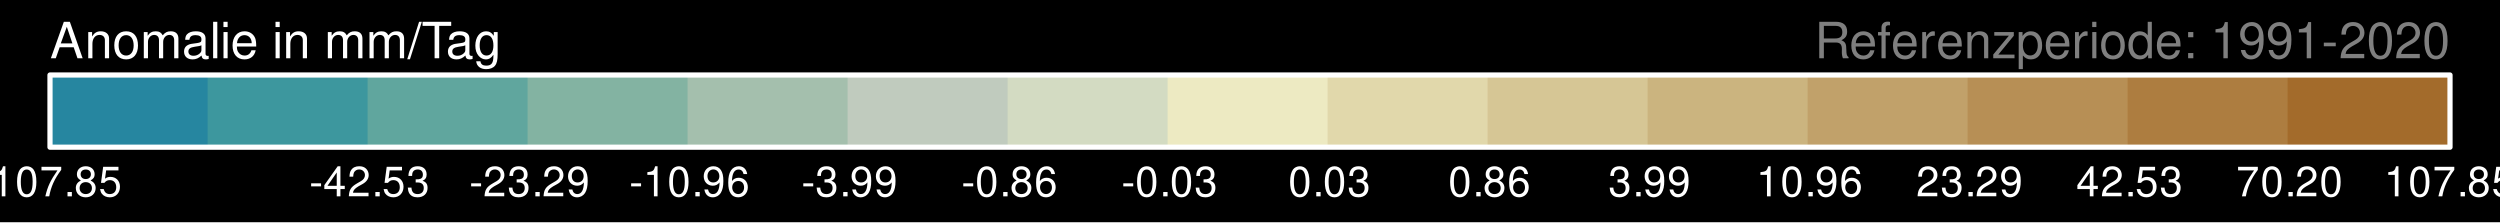
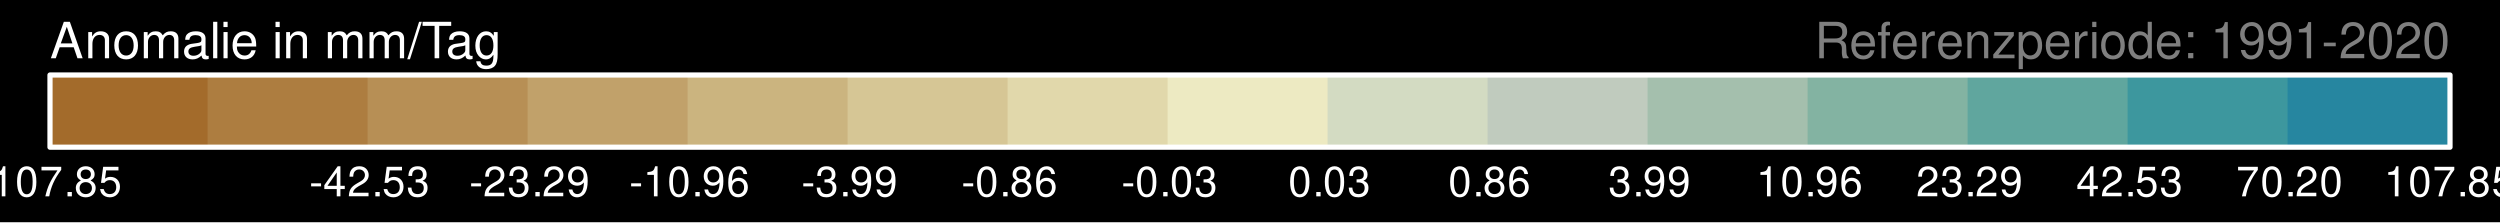
<svg xmlns="http://www.w3.org/2000/svg" xmlns:xlink="http://www.w3.org/1999/xlink" width="720pt" height="64pt" viewBox="0 0 720 64" version="1.1">
  <defs>
    <g>
      <symbol overflow="visible" id="glyph0-0">
        <path style="stroke:none;" d="" />
      </symbol>
      <symbol overflow="visible" id="glyph0-1">
        <path style="stroke:none;" d="M 3.406 -3.75 L 0.547 -3.75 L 0.547 -2.875 L 3.406 -2.875 Z M 3.406 -3.75 " />
      </symbol>
      <symbol overflow="visible" id="glyph0-2">
        <path style="stroke:none;" d="M 3.109 -6.188 L 3.109 0 L 4.156 0 L 4.156 -8.672 L 3.469 -8.672 C 3.094 -7.344 2.859 -7.156 1.219 -6.953 L 1.219 -6.188 Z M 3.109 -6.188 " />
      </symbol>
      <symbol overflow="visible" id="glyph0-3">
        <path style="stroke:none;" d="M 3.297 -8.672 C 2.516 -8.672 1.781 -8.312 1.344 -7.734 C 0.797 -6.953 0.516 -5.812 0.516 -4.203 C 0.516 -1.266 1.469 0.281 3.297 0.281 C 5.094 0.281 6.078 -1.266 6.078 -4.125 C 6.078 -5.812 5.812 -6.938 5.25 -7.734 C 4.812 -8.328 4.109 -8.672 3.297 -8.672 Z M 3.297 -7.734 C 4.438 -7.734 5 -6.578 5 -4.219 C 5 -1.75 4.453 -0.594 3.281 -0.594 C 2.156 -0.594 1.594 -1.797 1.594 -4.188 C 1.594 -6.578 2.156 -7.734 3.297 -7.734 Z M 3.297 -7.734 " />
      </symbol>
      <symbol overflow="visible" id="glyph0-4">
        <path style="stroke:none;" d="M 6.234 -8.516 L 0.547 -8.516 L 0.547 -7.469 L 5.141 -7.469 C 3.125 -4.578 2.297 -2.797 1.656 0 L 2.781 0 C 3.25 -2.719 4.312 -5.062 6.234 -7.625 Z M 6.234 -8.516 " />
      </symbol>
      <symbol overflow="visible" id="glyph0-5">
        <path style="stroke:none;" d="M 2.297 -1.25 L 1.047 -1.25 L 1.047 0 L 2.297 0 Z M 2.297 -1.25 " />
      </symbol>
      <symbol overflow="visible" id="glyph0-6">
        <path style="stroke:none;" d="M 4.688 -4.578 C 5.578 -5.109 5.859 -5.547 5.859 -6.359 C 5.859 -7.734 4.812 -8.672 3.297 -8.672 C 1.797 -8.672 0.75 -7.734 0.75 -6.375 C 0.75 -5.547 1.016 -5.125 1.891 -4.578 C 0.922 -4.078 0.438 -3.375 0.438 -2.406 C 0.438 -0.828 1.609 0.281 3.297 0.281 C 4.984 0.281 6.156 -0.828 6.156 -2.406 C 6.156 -3.375 5.672 -4.078 4.688 -4.578 Z M 3.297 -7.734 C 4.203 -7.734 4.781 -7.203 4.781 -6.344 C 4.781 -5.516 4.188 -4.984 3.297 -4.984 C 2.406 -4.984 1.828 -5.516 1.828 -6.359 C 1.828 -7.203 2.406 -7.734 3.297 -7.734 Z M 3.297 -4.094 C 4.359 -4.094 5.078 -3.391 5.078 -2.391 C 5.078 -1.344 4.375 -0.656 3.281 -0.656 C 2.25 -0.656 1.531 -1.375 1.531 -2.375 C 1.531 -3.406 2.234 -4.094 3.297 -4.094 Z M 3.297 -4.094 " />
      </symbol>
      <symbol overflow="visible" id="glyph0-7">
        <path style="stroke:none;" d="M 5.719 -8.516 L 1.312 -8.516 L 0.688 -3.875 L 1.656 -3.875 C 2.141 -4.469 2.562 -4.672 3.234 -4.672 C 4.375 -4.672 5.078 -3.891 5.078 -2.625 C 5.078 -1.406 4.375 -0.656 3.219 -0.656 C 2.297 -0.656 1.734 -1.125 1.469 -2.094 L 0.422 -2.094 C 0.562 -1.391 0.688 -1.062 0.938 -0.75 C 1.422 -0.094 2.281 0.281 3.234 0.281 C 4.953 0.281 6.156 -0.969 6.156 -2.766 C 6.156 -4.453 5.047 -5.609 3.406 -5.609 C 2.812 -5.609 2.328 -5.453 1.844 -5.094 L 2.172 -7.469 L 5.719 -7.469 Z M 5.719 -8.516 " />
      </symbol>
      <symbol overflow="visible" id="glyph0-8">
        <path style="stroke:none;" d="M 3.922 -2.094 L 3.922 0 L 4.984 0 L 4.984 -2.094 L 6.234 -2.094 L 6.234 -3.047 L 4.984 -3.047 L 4.984 -8.672 L 4.203 -8.672 L 0.344 -3.219 L 0.344 -2.094 Z M 3.922 -3.047 L 1.266 -3.047 L 3.922 -6.875 Z M 3.922 -3.047 " />
      </symbol>
      <symbol overflow="visible" id="glyph0-9">
        <path style="stroke:none;" d="M 6.078 -1.047 L 1.594 -1.047 C 1.703 -1.766 2.094 -2.219 3.125 -2.859 L 4.328 -3.531 C 5.516 -4.188 6.125 -5.078 6.125 -6.141 C 6.125 -6.859 5.844 -7.531 5.344 -8 C 4.844 -8.453 4.219 -8.672 3.406 -8.672 C 2.328 -8.672 1.531 -8.297 1.062 -7.547 C 0.75 -7.094 0.625 -6.547 0.594 -5.672 L 1.656 -5.672 C 1.688 -6.266 1.766 -6.609 1.906 -6.906 C 2.188 -7.422 2.734 -7.75 3.375 -7.75 C 4.328 -7.75 5.047 -7.062 5.047 -6.125 C 5.047 -5.422 4.656 -4.828 3.906 -4.391 L 2.797 -3.75 C 1.016 -2.719 0.5 -1.906 0.406 -0.016 L 6.078 -0.016 Z M 6.078 -1.047 " />
      </symbol>
      <symbol overflow="visible" id="glyph0-10">
        <path style="stroke:none;" d="M 2.656 -4 L 3.234 -4 C 4.375 -4 4.984 -3.453 4.984 -2.406 C 4.984 -1.312 4.328 -0.656 3.234 -0.656 C 2.078 -0.656 1.516 -1.25 1.438 -2.516 L 0.391 -2.516 C 0.438 -1.828 0.547 -1.375 0.75 -0.984 C 1.203 -0.141 2.031 0.281 3.188 0.281 C 4.938 0.281 6.078 -0.781 6.078 -2.422 C 6.078 -3.531 5.656 -4.125 4.625 -4.484 C 5.422 -4.812 5.812 -5.406 5.812 -6.281 C 5.812 -7.781 4.844 -8.672 3.234 -8.672 C 1.516 -8.672 0.594 -7.719 0.562 -5.875 L 1.625 -5.875 C 1.625 -6.406 1.688 -6.703 1.812 -6.969 C 2.047 -7.469 2.578 -7.75 3.234 -7.75 C 4.172 -7.75 4.734 -7.188 4.734 -6.25 C 4.734 -5.641 4.531 -5.266 4.062 -5.062 C 3.766 -4.938 3.391 -4.891 2.656 -4.891 Z M 2.656 -4 " />
      </symbol>
      <symbol overflow="visible" id="glyph0-11">
        <path style="stroke:none;" d="M 0.641 -1.984 C 0.844 -0.562 1.75 0.281 3.047 0.281 C 4 0.281 4.844 -0.188 5.344 -0.953 C 5.875 -1.812 6.109 -2.875 6.109 -4.438 C 6.109 -5.906 5.891 -6.828 5.391 -7.594 C 4.922 -8.297 4.172 -8.672 3.234 -8.672 C 1.625 -8.672 0.453 -7.469 0.453 -5.781 C 0.453 -4.188 1.531 -3.062 3.078 -3.062 C 3.875 -3.062 4.469 -3.344 5.016 -4.016 C 5 -1.844 4.328 -0.656 3.125 -0.656 C 2.375 -0.656 1.859 -1.141 1.688 -1.984 Z M 3.234 -7.75 C 4.219 -7.75 4.953 -6.922 4.953 -5.812 C 4.953 -4.734 4.234 -4 3.188 -4 C 2.172 -4 1.531 -4.719 1.531 -5.875 C 1.531 -6.953 2.25 -7.75 3.234 -7.75 Z M 3.234 -7.75 " />
      </symbol>
      <symbol overflow="visible" id="glyph0-12">
        <path style="stroke:none;" d="M 5.969 -6.422 C 5.766 -7.844 4.859 -8.672 3.562 -8.672 C 2.625 -8.672 1.781 -8.219 1.281 -7.438 C 0.75 -6.594 0.516 -5.531 0.516 -3.953 C 0.516 -2.5 0.719 -1.578 1.234 -0.797 C 1.688 -0.094 2.438 0.281 3.375 0.281 C 4.984 0.281 6.156 -0.938 6.156 -2.625 C 6.156 -4.219 5.078 -5.359 3.547 -5.359 C 2.719 -5.359 2.047 -5.047 1.594 -4.406 C 1.609 -6.547 2.281 -7.734 3.484 -7.734 C 4.234 -7.734 4.75 -7.266 4.922 -6.422 Z M 3.422 -4.422 C 4.438 -4.422 5.078 -3.703 5.078 -2.547 C 5.078 -1.453 4.359 -0.656 3.391 -0.656 C 2.406 -0.656 1.656 -1.484 1.656 -2.594 C 1.656 -3.672 2.375 -4.422 3.422 -4.422 Z M 3.422 -4.422 " />
      </symbol>
      <symbol overflow="visible" id="glyph1-0">
        <path style="stroke:none;" d="" />
      </symbol>
      <symbol overflow="visible" id="glyph1-1">
        <path style="stroke:none;" d="M 6.828 -3.156 L 7.906 0 L 9.406 0 L 5.719 -10.5 L 3.984 -10.5 L 0.25 0 L 1.672 0 L 2.781 -3.156 Z M 6.453 -4.281 L 3.109 -4.281 L 4.844 -9.062 Z M 6.453 -4.281 " />
      </symbol>
      <symbol overflow="visible" id="glyph1-2">
        <path style="stroke:none;" d="M 1.016 -7.547 L 1.016 0 L 2.219 0 L 2.219 -4.156 C 2.219 -5.703 3.031 -6.719 4.266 -6.719 C 5.219 -6.719 5.812 -6.141 5.812 -5.234 L 5.812 0 L 7.016 0 L 7.016 -5.703 C 7.016 -6.953 6.078 -7.766 4.625 -7.766 C 3.5 -7.766 2.781 -7.328 2.125 -6.281 L 2.125 -7.547 Z M 1.016 -7.547 " />
      </symbol>
      <symbol overflow="visible" id="glyph1-3">
        <path style="stroke:none;" d="M 3.922 -7.766 C 1.781 -7.766 0.516 -6.25 0.516 -3.719 C 0.516 -1.172 1.781 0.328 3.938 0.328 C 6.062 0.328 7.344 -1.188 7.344 -3.656 C 7.344 -6.281 6.109 -7.766 3.922 -7.766 Z M 3.938 -6.656 C 5.281 -6.656 6.094 -5.547 6.094 -3.672 C 6.094 -1.891 5.266 -0.781 3.938 -0.781 C 2.594 -0.781 1.766 -1.891 1.766 -3.719 C 1.766 -5.547 2.594 -6.656 3.938 -6.656 Z M 3.938 -6.656 " />
      </symbol>
      <symbol overflow="visible" id="glyph1-4">
        <path style="stroke:none;" d="M 1.016 -7.547 L 1.016 0 L 2.219 0 L 2.219 -4.734 C 2.219 -5.828 3.016 -6.719 3.984 -6.719 C 4.891 -6.719 5.391 -6.172 5.391 -5.203 L 5.391 0 L 6.594 0 L 6.594 -4.734 C 6.594 -5.828 7.391 -6.719 8.375 -6.719 C 9.25 -6.719 9.766 -6.156 9.766 -5.203 L 9.766 0 L 10.984 0 L 10.984 -5.656 C 10.984 -7.016 10.203 -7.766 8.781 -7.766 C 7.781 -7.766 7.172 -7.469 6.469 -6.609 C 6.016 -7.422 5.422 -7.766 4.438 -7.766 C 3.422 -7.766 2.75 -7.391 2.125 -6.484 L 2.125 -7.547 Z M 1.016 -7.547 " />
      </symbol>
      <symbol overflow="visible" id="glyph1-5">
        <path style="stroke:none;" d="M 7.703 -0.703 C 7.578 -0.672 7.516 -0.672 7.453 -0.672 C 7.031 -0.672 6.797 -0.891 6.797 -1.266 L 6.797 -5.703 C 6.797 -7.047 5.812 -7.766 3.969 -7.766 C 2.859 -7.766 1.969 -7.453 1.453 -6.891 C 1.109 -6.5 0.969 -6.062 0.938 -5.312 L 2.141 -5.312 C 2.25 -6.234 2.797 -6.656 3.922 -6.656 C 5.016 -6.656 5.609 -6.25 5.609 -5.531 L 5.609 -5.219 C 5.594 -4.703 5.328 -4.516 4.344 -4.375 C 2.656 -4.156 2.391 -4.109 1.938 -3.922 C 1.047 -3.547 0.609 -2.875 0.609 -1.906 C 0.609 -0.531 1.562 0.328 3.078 0.328 C 4.031 0.328 4.797 0 5.641 -0.781 C 5.734 0 6.109 0.328 6.891 0.328 C 7.141 0.328 7.297 0.297 7.703 0.203 Z M 5.609 -2.375 C 5.609 -1.969 5.484 -1.734 5.125 -1.391 C 4.641 -0.953 4.047 -0.719 3.344 -0.719 C 2.406 -0.719 1.859 -1.172 1.859 -1.938 C 1.859 -2.719 2.375 -3.125 3.672 -3.312 C 4.953 -3.484 5.203 -3.547 5.609 -3.734 Z M 5.609 -2.375 " />
      </symbol>
      <symbol overflow="visible" id="glyph1-6">
        <path style="stroke:none;" d="M 2.188 -10.5 L 0.984 -10.5 L 0.984 0 L 2.188 0 Z M 2.188 -10.5 " />
      </symbol>
      <symbol overflow="visible" id="glyph1-7">
        <path style="stroke:none;" d="M 2.156 -7.547 L 0.969 -7.547 L 0.969 0 L 2.156 0 Z M 2.156 -10.5 L 0.953 -10.5 L 0.953 -8.984 L 2.156 -8.984 Z M 2.156 -10.5 " />
      </symbol>
      <symbol overflow="visible" id="glyph1-8">
        <path style="stroke:none;" d="M 7.391 -3.375 C 7.391 -4.531 7.297 -5.219 7.094 -5.781 C 6.594 -7.016 5.453 -7.766 4.031 -7.766 C 1.938 -7.766 0.578 -6.172 0.578 -3.672 C 0.578 -1.188 1.875 0.328 4 0.328 C 5.734 0.328 6.922 -0.641 7.234 -2.297 L 6.016 -2.297 C 5.688 -1.297 5.016 -0.781 4.047 -0.781 C 3.281 -0.781 2.641 -1.125 2.234 -1.75 C 1.938 -2.188 1.844 -2.625 1.828 -3.375 Z M 1.859 -4.344 C 1.953 -5.75 2.812 -6.656 4.016 -6.656 C 5.25 -6.656 6.094 -5.703 6.094 -4.344 Z M 1.859 -4.344 " />
      </symbol>
      <symbol overflow="visible" id="glyph1-9">
        <path style="stroke:none;" d="" />
      </symbol>
      <symbol overflow="visible" id="glyph1-10">
        <path style="stroke:none;" d="M 3.297 -10.5 L -0.109 0.281 L 0.672 0.281 L 4.094 -10.5 Z M 3.297 -10.5 " />
      </symbol>
      <symbol overflow="visible" id="glyph1-11">
        <path style="stroke:none;" d="M 5.094 -9.328 L 8.547 -9.328 L 8.547 -10.5 L 0.297 -10.5 L 0.297 -9.328 L 3.766 -9.328 L 3.766 0 L 5.094 0 Z M 5.094 -9.328 " />
      </symbol>
      <symbol overflow="visible" id="glyph1-12">
        <path style="stroke:none;" d="M 5.812 -7.547 L 5.812 -6.453 C 5.219 -7.359 4.547 -7.766 3.594 -7.766 C 1.766 -7.766 0.5 -6.062 0.5 -3.641 C 0.5 -2.375 0.812 -1.453 1.453 -0.688 C 2.016 -0.031 2.734 0.328 3.516 0.328 C 4.422 0.328 5.078 -0.078 5.703 -1.016 L 5.703 -0.641 C 5.703 1.391 5.141 2.125 3.641 2.125 C 2.625 2.125 2.094 1.734 1.969 0.859 L 0.75 0.859 C 0.859 2.266 1.969 3.141 3.609 3.141 C 4.719 3.141 5.641 2.781 6.141 2.172 C 6.719 1.469 6.922 0.531 6.922 -1.234 L 6.922 -7.547 Z M 3.719 -6.656 C 4.984 -6.656 5.703 -5.594 5.703 -3.672 C 5.703 -1.844 4.969 -0.781 3.719 -0.781 C 2.484 -0.781 1.75 -1.859 1.75 -3.719 C 1.75 -5.562 2.484 -6.656 3.719 -6.656 Z M 3.719 -6.656 " />
      </symbol>
      <symbol overflow="visible" id="glyph1-13">
        <path style="stroke:none;" d="M 2.672 -4.531 L 6.141 -4.531 C 7.328 -4.531 7.859 -3.953 7.859 -2.656 L 7.844 -1.719 C 7.844 -1.062 7.969 -0.438 8.156 0 L 9.781 0 L 9.781 -0.328 C 9.281 -0.672 9.172 -1.047 9.141 -2.453 C 9.141 -4.172 8.859 -4.703 7.719 -5.188 C 8.906 -5.781 9.375 -6.484 9.375 -7.688 C 9.375 -9.516 8.25 -10.5 6.188 -10.5 L 1.344 -10.5 L 1.344 0 L 2.672 0 Z M 2.672 -5.703 L 2.672 -9.328 L 5.922 -9.328 C 6.672 -9.328 7.109 -9.203 7.438 -8.922 C 7.797 -8.609 7.984 -8.141 7.984 -7.516 C 7.984 -6.266 7.344 -5.703 5.922 -5.703 Z M 2.672 -5.703 " />
      </symbol>
      <symbol overflow="visible" id="glyph1-14">
        <path style="stroke:none;" d="M 3.719 -7.547 L 2.469 -7.547 L 2.469 -8.734 C 2.469 -9.234 2.734 -9.5 3.297 -9.5 C 3.406 -9.5 3.438 -9.5 3.719 -9.484 L 3.719 -10.469 C 3.438 -10.531 3.281 -10.547 3.047 -10.547 C 1.938 -10.547 1.266 -9.906 1.266 -8.828 L 1.266 -7.547 L 0.266 -7.547 L 0.266 -6.562 L 1.266 -6.562 L 1.266 0 L 2.469 0 L 2.469 -6.562 L 3.719 -6.562 Z M 3.719 -7.547 " />
      </symbol>
      <symbol overflow="visible" id="glyph1-15">
        <path style="stroke:none;" d="M 1 -7.547 L 1 0 L 2.203 0 L 2.203 -3.922 C 2.219 -5.734 2.969 -6.547 4.625 -6.5 L 4.625 -7.719 C 4.422 -7.75 4.312 -7.766 4.156 -7.766 C 3.391 -7.766 2.797 -7.297 2.109 -6.188 L 2.109 -7.547 Z M 1 -7.547 " />
      </symbol>
      <symbol overflow="visible" id="glyph1-16">
        <path style="stroke:none;" d="M 6.375 -7.547 L 0.75 -7.547 L 0.75 -6.5 L 4.953 -6.5 L 0.453 -1.078 L 0.453 0 L 6.578 0 L 6.578 -1.047 L 1.906 -1.047 L 6.375 -6.484 Z M 6.375 -7.547 " />
      </symbol>
      <symbol overflow="visible" id="glyph1-17">
        <path style="stroke:none;" d="M 0.781 3.141 L 1.984 3.141 L 1.984 -0.797 C 2.625 -0.016 3.328 0.328 4.312 0.328 C 6.266 0.328 7.531 -1.234 7.531 -3.641 C 7.531 -6.188 6.297 -7.766 4.297 -7.766 C 3.266 -7.766 2.453 -7.297 1.891 -6.406 L 1.891 -7.547 L 0.781 -7.547 Z M 4.094 -6.641 C 5.422 -6.641 6.281 -5.469 6.281 -3.672 C 6.281 -1.953 5.406 -0.797 4.094 -0.797 C 2.812 -0.797 1.984 -1.938 1.984 -3.719 C 1.984 -5.484 2.812 -6.641 4.094 -6.641 Z M 4.094 -6.641 " />
      </symbol>
      <symbol overflow="visible" id="glyph1-18">
        <path style="stroke:none;" d="M 7.125 -10.5 L 5.938 -10.5 L 5.938 -6.594 C 5.438 -7.359 4.625 -7.766 3.609 -7.766 C 1.656 -7.766 0.375 -6.188 0.375 -3.781 C 0.375 -1.234 1.609 0.328 3.656 0.328 C 4.703 0.328 5.422 -0.062 6.062 -1 L 6.062 0 L 7.125 0 Z M 3.812 -6.641 C 5.109 -6.641 5.938 -5.5 5.938 -3.688 C 5.938 -1.938 5.094 -0.797 3.828 -0.797 C 2.5 -0.797 1.625 -1.953 1.625 -3.719 C 1.625 -5.469 2.5 -6.641 3.812 -6.641 Z M 3.812 -6.641 " />
      </symbol>
      <symbol overflow="visible" id="glyph1-19">
        <path style="stroke:none;" d="M 3.078 -1.5 L 1.578 -1.5 L 1.578 0 L 3.078 0 Z M 3.078 -7.547 L 1.578 -7.547 L 1.578 -6.047 L 3.078 -6.047 Z M 3.078 -7.547 " />
      </symbol>
      <symbol overflow="visible" id="glyph1-20">
        <path style="stroke:none;" d="M 3.734 -7.422 L 3.734 0 L 5 0 L 5 -10.422 L 4.156 -10.422 C 3.719 -8.812 3.422 -8.594 1.469 -8.344 L 1.469 -7.422 Z M 3.734 -7.422 " />
      </symbol>
      <symbol overflow="visible" id="glyph1-21">
        <path style="stroke:none;" d="M 0.766 -2.375 C 1.016 -0.672 2.109 0.328 3.656 0.328 C 4.797 0.328 5.812 -0.219 6.406 -1.156 C 7.047 -2.172 7.328 -3.438 7.328 -5.328 C 7.328 -7.094 7.078 -8.203 6.469 -9.125 C 5.906 -9.969 5.016 -10.422 3.891 -10.422 C 1.938 -10.422 0.547 -8.953 0.547 -6.938 C 0.547 -5.031 1.844 -3.672 3.688 -3.672 C 4.656 -3.672 5.375 -4.016 6.016 -4.812 C 6 -2.219 5.203 -0.797 3.75 -0.797 C 2.859 -0.797 2.234 -1.375 2.031 -2.375 Z M 3.875 -9.312 C 5.062 -9.312 5.953 -8.312 5.953 -6.969 C 5.953 -5.688 5.078 -4.797 3.828 -4.797 C 2.609 -4.797 1.844 -5.656 1.844 -7.047 C 1.844 -8.359 2.688 -9.312 3.875 -9.312 Z M 3.875 -9.312 " />
      </symbol>
      <symbol overflow="visible" id="glyph1-22">
        <path style="stroke:none;" d="M 4.094 -4.5 L 0.656 -4.5 L 0.656 -3.453 L 4.094 -3.453 Z M 4.094 -4.5 " />
      </symbol>
      <symbol overflow="visible" id="glyph1-23">
        <path style="stroke:none;" d="M 7.297 -1.25 L 1.922 -1.25 C 2.047 -2.125 2.5 -2.672 3.766 -3.422 L 5.203 -4.234 C 6.625 -5.031 7.359 -6.094 7.359 -7.375 C 7.359 -8.234 7.016 -9.047 6.406 -9.609 C 5.812 -10.156 5.062 -10.422 4.094 -10.422 C 2.797 -10.422 1.828 -9.953 1.266 -9.062 C 0.906 -8.516 0.75 -7.859 0.719 -6.812 L 1.984 -6.812 C 2.031 -7.516 2.125 -7.938 2.297 -8.281 C 2.625 -8.922 3.281 -9.312 4.047 -9.312 C 5.203 -9.312 6.062 -8.469 6.062 -7.344 C 6.062 -6.516 5.594 -5.797 4.688 -5.266 L 3.359 -4.5 C 1.219 -3.266 0.609 -2.297 0.484 -0.016 L 7.297 -0.016 Z M 7.297 -1.25 " />
      </symbol>
      <symbol overflow="visible" id="glyph1-24">
        <path style="stroke:none;" d="M 3.969 -10.422 C 3.016 -10.422 2.141 -9.984 1.609 -9.281 C 0.953 -8.359 0.625 -6.969 0.625 -5.047 C 0.625 -1.531 1.766 0.328 3.969 0.328 C 6.125 0.328 7.297 -1.531 7.297 -4.953 C 7.297 -6.969 6.984 -8.328 6.312 -9.281 C 5.781 -10 4.922 -10.422 3.969 -10.422 Z M 3.969 -9.297 C 5.328 -9.297 6 -7.891 6 -5.078 C 6 -2.109 5.344 -0.719 3.938 -0.719 C 2.594 -0.719 1.922 -2.156 1.922 -5.031 C 1.922 -7.891 2.594 -9.297 3.969 -9.297 Z M 3.969 -9.297 " />
      </symbol>
    </g>
    <clipPath id="clip1">
      <path d="M 14.398 21.602 L 705.598 21.602 L 705.598 42.402 L 14.398 42.402 Z M 14.398 21.602 " />
    </clipPath>
    <clipPath id="clip2">
      <path d="M 14.398 21.602 L 62 21.602 L 62 42.402 L 14.398 42.402 Z M 14.398 21.602 " />
    </clipPath>
    <clipPath id="clip3">
      <path d="M 59 21.602 L 108 21.602 L 108 42.402 L 59 42.402 Z M 59 21.602 " />
    </clipPath>
    <clipPath id="clip4">
      <path d="M 105 21.602 L 154 21.602 L 154 42.402 L 105 42.402 Z M 105 21.602 " />
    </clipPath>
    <clipPath id="clip5">
      <path d="M 151 21.602 L 200 21.602 L 200 42.402 L 151 42.402 Z M 151 21.602 " />
    </clipPath>
    <clipPath id="clip6">
      <path d="M 198 21.602 L 246 21.602 L 246 42.402 L 198 42.402 Z M 198 21.602 " />
    </clipPath>
    <clipPath id="clip7">
      <path d="M 244 21.602 L 292 21.602 L 292 42.402 L 244 42.402 Z M 244 21.602 " />
    </clipPath>
    <clipPath id="clip8">
      <path d="M 290 21.602 L 338 21.602 L 338 42.402 L 290 42.402 Z M 290 21.602 " />
    </clipPath>
    <clipPath id="clip9">
      <path d="M 336 21.602 L 384 21.602 L 384 42.402 L 336 42.402 Z M 336 21.602 " />
    </clipPath>
    <clipPath id="clip10">
      <path d="M 382 21.602 L 430 21.602 L 430 42.402 L 382 42.402 Z M 382 21.602 " />
    </clipPath>
    <clipPath id="clip11">
      <path d="M 428 21.602 L 476 21.602 L 476 42.402 L 428 42.402 Z M 428 21.602 " />
    </clipPath>
    <clipPath id="clip12">
      <path d="M 474 21.602 L 522 21.602 L 522 42.402 L 474 42.402 Z M 474 21.602 " />
    </clipPath>
    <clipPath id="clip13">
      <path d="M 520 21.602 L 569 21.602 L 569 42.402 L 520 42.402 Z M 520 21.602 " />
    </clipPath>
    <clipPath id="clip14">
      <path d="M 566 21.602 L 615 21.602 L 615 42.402 L 566 42.402 Z M 566 21.602 " />
    </clipPath>
    <clipPath id="clip15">
      <path d="M 612 21.602 L 661 21.602 L 661 42.402 L 612 42.402 Z M 612 21.602 " />
    </clipPath>
    <clipPath id="clip16">
      <path d="M 658 21.602 L 705.598 21.602 L 705.598 42.402 L 658 42.402 Z M 658 21.602 " />
    </clipPath>
  </defs>
  <g id="surface6">
    <rect x="0" y="0" width="720" height="64" style="fill:rgb(0%,0%,0%);fill-opacity:1;stroke:none;" />
    <g clip-path="url(#clip1)" clip-rule="nonzero">
      <path style="fill:none;stroke-width:0.75;stroke-linecap:round;stroke-linejoin:round;stroke:rgb(0%,0%,0%);stroke-opacity:1;stroke-miterlimit:10;" d="M 14.398 42.398 L 705.602 21.602 " />
    </g>
    <g clip-path="url(#clip2)" clip-rule="nonzero">
-       <path style=" stroke:none;fill-rule:nonzero;fill:rgb(14.902%,52.549%,62.745%);fill-opacity:1;" d="M 13.707 42.398 L 61.168 42.398 L 61.168 21.598 L 13.707 21.598 Z M 13.707 42.398 " />
+       <path style=" stroke:none;fill-rule:nonzero;fill:rgb(63.922%,41.961%,16.863%);fill-opacity:1;" d="M 13.707 42.398 L 61.168 42.398 L 61.168 21.598 L 13.707 21.598 Z M 13.707 42.398 " />
    </g>
    <g clip-path="url(#clip3)" clip-rule="nonzero">
-       <path style=" stroke:none;fill-rule:nonzero;fill:rgb(23.922%,59.216%,61.961%);fill-opacity:1;" d="M 59.789 42.398 L 107.25 42.398 L 107.25 21.598 L 59.789 21.598 Z M 59.789 42.398 " />
+       <path style=" stroke:none;fill-rule:nonzero;fill:rgb(67.843%,49.02%,25.098%);fill-opacity:1;" d="M 59.789 42.398 L 107.25 42.398 L 107.25 21.598 L 59.789 21.598 Z M 59.789 42.398 " />
    </g>
    <g clip-path="url(#clip4)" clip-rule="nonzero">
-       <path style=" stroke:none;fill-rule:nonzero;fill:rgb(37.647%,65.098%,61.961%);fill-opacity:1;" d="M 105.867 42.398 L 153.328 42.398 L 153.328 21.598 L 105.867 21.598 Z M 105.867 42.398 " />
+       <path style=" stroke:none;fill-rule:nonzero;fill:rgb(71.765%,56.078%,33.333%);fill-opacity:1;" d="M 105.867 42.398 L 153.328 42.398 L 153.328 21.598 L 105.867 21.598 Z M 105.867 42.398 " />
    </g>
    <g clip-path="url(#clip5)" clip-rule="nonzero">
-       <path style=" stroke:none;fill-rule:nonzero;fill:rgb(51.373%,70.196%,63.529%);fill-opacity:1;" d="M 151.949 42.398 L 199.41 42.398 L 199.41 21.598 L 151.949 21.598 Z M 151.949 42.398 " />
+       <path style=" stroke:none;fill-rule:nonzero;fill:rgb(75.686%,63.137%,41.569%);fill-opacity:1;" d="M 151.949 42.398 L 199.41 42.398 L 199.41 21.598 L 151.949 21.598 Z M 151.949 42.398 " />
    </g>
    <g clip-path="url(#clip6)" clip-rule="nonzero">
-       <path style=" stroke:none;fill-rule:nonzero;fill:rgb(64.314%,74.902%,67.843%);fill-opacity:1;" d="M 198.027 42.398 L 245.488 42.398 L 245.488 21.598 L 198.027 21.598 Z M 198.027 42.398 " />
+       <path style=" stroke:none;fill-rule:nonzero;fill:rgb(79.608%,70.588%,49.804%);fill-opacity:1;" d="M 198.027 42.398 L 245.488 42.398 L 245.488 21.598 L 198.027 21.598 Z M 198.027 42.398 " />
    </g>
    <g clip-path="url(#clip7)" clip-rule="nonzero">
-       <path style=" stroke:none;fill-rule:nonzero;fill:rgb(75.294%,79.608%,74.51%);fill-opacity:1;" d="M 244.109 42.398 L 291.57 42.398 L 291.57 21.598 L 244.109 21.598 Z M 244.109 42.398 " />
+       <path style=" stroke:none;fill-rule:nonzero;fill:rgb(83.922%,77.647%,58.431%);fill-opacity:1;" d="M 244.109 42.398 L 291.57 42.398 L 291.57 21.598 L 244.109 21.598 Z M 244.109 42.398 " />
    </g>
    <g clip-path="url(#clip8)" clip-rule="nonzero">
-       <path style=" stroke:none;fill-rule:nonzero;fill:rgb(82.745%,85.882%,76.078%);fill-opacity:1;" d="M 290.188 42.398 L 337.648 42.398 L 337.648 21.598 L 290.188 21.598 Z M 290.188 42.398 " />
+       <path style=" stroke:none;fill-rule:nonzero;fill:rgb(88.235%,84.706%,67.059%);fill-opacity:1;" d="M 290.188 42.398 L 337.648 42.398 L 337.648 21.598 L 290.188 21.598 Z M 290.188 42.398 " />
    </g>
    <g clip-path="url(#clip9)" clip-rule="nonzero">
      <path style=" stroke:none;fill-rule:nonzero;fill:rgb(92.941%,91.765%,76.078%);fill-opacity:1;" d="M 336.27 42.398 L 383.73 42.398 L 383.73 21.598 L 336.27 21.598 Z M 336.27 42.398 " />
    </g>
    <g clip-path="url(#clip10)" clip-rule="nonzero">
-       <path style=" stroke:none;fill-rule:nonzero;fill:rgb(88.235%,84.706%,67.059%);fill-opacity:1;" d="M 382.348 42.398 L 429.809 42.398 L 429.809 21.598 L 382.348 21.598 Z M 382.348 42.398 " />
+       <path style=" stroke:none;fill-rule:nonzero;fill:rgb(82.745%,85.882%,76.078%);fill-opacity:1;" d="M 382.348 42.398 L 429.809 42.398 L 429.809 21.598 L 382.348 21.598 Z M 382.348 42.398 " />
    </g>
    <g clip-path="url(#clip11)" clip-rule="nonzero">
-       <path style=" stroke:none;fill-rule:nonzero;fill:rgb(83.922%,77.647%,58.431%);fill-opacity:1;" d="M 428.43 42.398 L 475.891 42.398 L 475.891 21.598 L 428.43 21.598 Z M 428.43 42.398 " />
+       <path style=" stroke:none;fill-rule:nonzero;fill:rgb(75.294%,79.608%,74.51%);fill-opacity:1;" d="M 428.43 42.398 L 475.891 42.398 L 475.891 21.598 L 428.43 21.598 Z M 428.43 42.398 " />
    </g>
    <g clip-path="url(#clip12)" clip-rule="nonzero">
-       <path style=" stroke:none;fill-rule:nonzero;fill:rgb(79.608%,70.588%,49.804%);fill-opacity:1;" d="M 474.508 42.398 L 521.969 42.398 L 521.969 21.598 L 474.508 21.598 Z M 474.508 42.398 " />
+       <path style=" stroke:none;fill-rule:nonzero;fill:rgb(64.314%,74.902%,67.843%);fill-opacity:1;" d="M 474.508 42.398 L 521.969 42.398 L 521.969 21.598 L 474.508 21.598 Z M 474.508 42.398 " />
    </g>
    <g clip-path="url(#clip13)" clip-rule="nonzero">
-       <path style=" stroke:none;fill-rule:nonzero;fill:rgb(75.686%,63.137%,41.569%);fill-opacity:1;" d="M 520.59 42.398 L 568.051 42.398 L 568.051 21.598 L 520.59 21.598 Z M 520.59 42.398 " />
+       <path style=" stroke:none;fill-rule:nonzero;fill:rgb(51.373%,70.196%,63.529%);fill-opacity:1;" d="M 520.59 42.398 L 568.051 42.398 L 568.051 21.598 L 520.59 21.598 Z M 520.59 42.398 " />
    </g>
    <g clip-path="url(#clip14)" clip-rule="nonzero">
-       <path style=" stroke:none;fill-rule:nonzero;fill:rgb(71.765%,56.078%,33.333%);fill-opacity:1;" d="M 566.668 42.398 L 614.129 42.398 L 614.129 21.598 L 566.668 21.598 Z M 566.668 42.398 " />
+       <path style=" stroke:none;fill-rule:nonzero;fill:rgb(37.647%,65.098%,61.961%);fill-opacity:1;" d="M 566.668 42.398 L 614.129 42.398 L 614.129 21.598 L 566.668 21.598 Z M 566.668 42.398 " />
    </g>
    <g clip-path="url(#clip15)" clip-rule="nonzero">
-       <path style=" stroke:none;fill-rule:nonzero;fill:rgb(67.843%,49.02%,25.098%);fill-opacity:1;" d="M 612.75 42.398 L 660.211 42.398 L 660.211 21.598 L 612.75 21.598 Z M 612.75 42.398 " />
+       <path style=" stroke:none;fill-rule:nonzero;fill:rgb(23.922%,59.216%,61.961%);fill-opacity:1;" d="M 612.75 42.398 L 660.211 42.398 L 660.211 21.598 L 612.75 21.598 Z M 612.75 42.398 " />
    </g>
    <g clip-path="url(#clip16)" clip-rule="nonzero">
-       <path style=" stroke:none;fill-rule:nonzero;fill:rgb(63.922%,41.961%,16.863%);fill-opacity:1;" d="M 658.828 42.398 L 706.289 42.398 L 706.289 21.598 L 658.828 21.598 Z M 658.828 42.398 " />
+       <path style=" stroke:none;fill-rule:nonzero;fill:rgb(14.902%,52.549%,62.745%);fill-opacity:1;" d="M 658.828 42.398 L 706.289 42.398 L 706.289 21.598 L 658.828 21.598 Z M 658.828 42.398 " />
    </g>
    <g style="fill:rgb(100%,100%,100%);fill-opacity:1;">
      <use xlink:href="#glyph0-1" x="-6.602" y="56.549" />
      <use xlink:href="#glyph0-2" x="-2.602" y="56.549" />
      <use xlink:href="#glyph0-3" x="4.398" y="56.549" />
      <use xlink:href="#glyph0-4" x="11.398" y="56.549" />
      <use xlink:href="#glyph0-5" x="18.398" y="56.549" />
      <use xlink:href="#glyph0-6" x="21.398" y="56.549" />
      <use xlink:href="#glyph0-7" x="28.398" y="56.549" />
    </g>
    <g style="fill:rgb(100%,100%,100%);fill-opacity:1;">
      <use xlink:href="#glyph0-1" x="89.059" y="56.549" />
      <use xlink:href="#glyph0-8" x="93.059" y="56.549" />
      <use xlink:href="#glyph0-9" x="100.059" y="56.549" />
      <use xlink:href="#glyph0-5" x="107.059" y="56.549" />
      <use xlink:href="#glyph0-7" x="110.059" y="56.549" />
      <use xlink:href="#glyph0-10" x="117.059" y="56.549" />
    </g>
    <g style="fill:rgb(100%,100%,100%);fill-opacity:1;">
      <use xlink:href="#glyph0-1" x="135.141" y="56.549" />
      <use xlink:href="#glyph0-9" x="139.141" y="56.549" />
      <use xlink:href="#glyph0-10" x="146.141" y="56.549" />
      <use xlink:href="#glyph0-5" x="153.141" y="56.549" />
      <use xlink:href="#glyph0-9" x="156.141" y="56.549" />
      <use xlink:href="#glyph0-11" x="163.141" y="56.549" />
    </g>
    <g style="fill:rgb(100%,100%,100%);fill-opacity:1;">
      <use xlink:href="#glyph0-1" x="181.219" y="56.549" />
      <use xlink:href="#glyph0-2" x="185.219" y="56.549" />
      <use xlink:href="#glyph0-3" x="192.219" y="56.549" />
      <use xlink:href="#glyph0-5" x="199.219" y="56.549" />
      <use xlink:href="#glyph0-11" x="202.219" y="56.549" />
      <use xlink:href="#glyph0-12" x="209.219" y="56.549" />
    </g>
    <g style="fill:rgb(100%,100%,100%);fill-opacity:1;">
      <use xlink:href="#glyph0-1" x="230.801" y="56.549" />
      <use xlink:href="#glyph0-10" x="234.801" y="56.549" />
      <use xlink:href="#glyph0-5" x="241.801" y="56.549" />
      <use xlink:href="#glyph0-11" x="244.801" y="56.549" />
      <use xlink:href="#glyph0-11" x="251.801" y="56.549" />
    </g>
    <g style="fill:rgb(100%,100%,100%);fill-opacity:1;">
      <use xlink:href="#glyph0-1" x="276.879" y="56.549" />
      <use xlink:href="#glyph0-3" x="280.879" y="56.549" />
      <use xlink:href="#glyph0-5" x="287.879" y="56.549" />
      <use xlink:href="#glyph0-6" x="290.879" y="56.549" />
      <use xlink:href="#glyph0-12" x="297.879" y="56.549" />
    </g>
    <g style="fill:rgb(100%,100%,100%);fill-opacity:1;">
      <use xlink:href="#glyph0-1" x="322.961" y="56.549" />
      <use xlink:href="#glyph0-3" x="326.961" y="56.549" />
      <use xlink:href="#glyph0-5" x="333.961" y="56.549" />
      <use xlink:href="#glyph0-3" x="336.961" y="56.549" />
      <use xlink:href="#glyph0-10" x="343.961" y="56.549" />
    </g>
    <g style="fill:rgb(100%,100%,100%);fill-opacity:1;">
      <use xlink:href="#glyph0-3" x="371.039" y="56.549" />
      <use xlink:href="#glyph0-5" x="378.039" y="56.549" />
      <use xlink:href="#glyph0-3" x="381.039" y="56.549" />
      <use xlink:href="#glyph0-10" x="388.039" y="56.549" />
    </g>
    <g style="fill:rgb(100%,100%,100%);fill-opacity:1;">
      <use xlink:href="#glyph0-3" x="417.121" y="56.549" />
      <use xlink:href="#glyph0-5" x="424.121" y="56.549" />
      <use xlink:href="#glyph0-6" x="427.121" y="56.549" />
      <use xlink:href="#glyph0-12" x="434.121" y="56.549" />
    </g>
    <g style="fill:rgb(100%,100%,100%);fill-opacity:1;">
      <use xlink:href="#glyph0-10" x="463.199" y="56.549" />
      <use xlink:href="#glyph0-5" x="470.199" y="56.549" />
      <use xlink:href="#glyph0-11" x="473.199" y="56.549" />
      <use xlink:href="#glyph0-11" x="480.199" y="56.549" />
    </g>
    <g style="fill:rgb(100%,100%,100%);fill-opacity:1;">
      <use xlink:href="#glyph0-2" x="505.781" y="56.549" />
      <use xlink:href="#glyph0-3" x="512.781" y="56.549" />
      <use xlink:href="#glyph0-5" x="519.781" y="56.549" />
      <use xlink:href="#glyph0-11" x="522.781" y="56.549" />
      <use xlink:href="#glyph0-12" x="529.781" y="56.549" />
    </g>
    <g style="fill:rgb(100%,100%,100%);fill-opacity:1;">
      <use xlink:href="#glyph0-9" x="551.859" y="56.549" />
      <use xlink:href="#glyph0-10" x="558.859" y="56.549" />
      <use xlink:href="#glyph0-5" x="565.859" y="56.549" />
      <use xlink:href="#glyph0-9" x="568.859" y="56.549" />
      <use xlink:href="#glyph0-11" x="575.859" y="56.549" />
    </g>
    <g style="fill:rgb(100%,100%,100%);fill-opacity:1;">
      <use xlink:href="#glyph0-8" x="597.941" y="56.549" />
      <use xlink:href="#glyph0-9" x="604.941" y="56.549" />
      <use xlink:href="#glyph0-5" x="611.941" y="56.549" />
      <use xlink:href="#glyph0-7" x="614.941" y="56.549" />
      <use xlink:href="#glyph0-10" x="621.941" y="56.549" />
    </g>
    <g style="fill:rgb(100%,100%,100%);fill-opacity:1;">
      <use xlink:href="#glyph0-4" x="644.02" y="56.549" />
      <use xlink:href="#glyph0-3" x="651.02" y="56.549" />
      <use xlink:href="#glyph0-5" x="658.02" y="56.549" />
      <use xlink:href="#glyph0-9" x="661.02" y="56.549" />
      <use xlink:href="#glyph0-3" x="668.02" y="56.549" />
    </g>
    <g style="fill:rgb(100%,100%,100%);fill-opacity:1;">
      <use xlink:href="#glyph0-2" x="686.602" y="56.549" />
      <use xlink:href="#glyph0-3" x="693.602" y="56.549" />
      <use xlink:href="#glyph0-4" x="700.602" y="56.549" />
      <use xlink:href="#glyph0-5" x="707.602" y="56.549" />
      <use xlink:href="#glyph0-6" x="710.602" y="56.549" />
      <use xlink:href="#glyph0-7" x="717.602" y="56.549" />
    </g>
    <path style="fill:none;stroke-width:1.5;stroke-linecap:round;stroke-linejoin:round;stroke:rgb(100%,100%,100%);stroke-opacity:1;stroke-miterlimit:10;" d="M 14.398 42.398 L 705.602 42.398 L 705.602 21.602 L 14.398 21.602 Z M 14.398 42.398 " />
    <g style="fill:rgb(100%,100%,100%);fill-opacity:1;">
      <use xlink:href="#glyph1-1" x="14.398" y="16.778" />
      <use xlink:href="#glyph1-2" x="24.398" y="16.778" />
      <use xlink:href="#glyph1-3" x="32.398" y="16.778" />
      <use xlink:href="#glyph1-4" x="40.398" y="16.778" />
      <use xlink:href="#glyph1-5" x="52.398" y="16.778" />
      <use xlink:href="#glyph1-6" x="60.398" y="16.778" />
      <use xlink:href="#glyph1-7" x="63.398" y="16.778" />
      <use xlink:href="#glyph1-8" x="66.398" y="16.778" />
      <use xlink:href="#glyph1-9" x="74.398" y="16.778" />
      <use xlink:href="#glyph1-7" x="78.398" y="16.778" />
      <use xlink:href="#glyph1-2" x="81.398" y="16.778" />
      <use xlink:href="#glyph1-9" x="89.398" y="16.778" />
      <use xlink:href="#glyph1-4" x="93.398" y="16.778" />
      <use xlink:href="#glyph1-4" x="105.398" y="16.778" />
      <use xlink:href="#glyph1-10" x="117.398" y="16.778" />
      <use xlink:href="#glyph1-11" x="121.398" y="16.778" />
      <use xlink:href="#glyph1-5" x="128.398" y="16.778" />
      <use xlink:href="#glyph1-12" x="136.398" y="16.778" />
    </g>
    <g style="fill:rgb(49.804%,49.804%,49.804%);fill-opacity:1;">
      <use xlink:href="#glyph1-13" x="522.602" y="16.778" />
      <use xlink:href="#glyph1-8" x="532.602" y="16.778" />
      <use xlink:href="#glyph1-14" x="540.602" y="16.778" />
      <use xlink:href="#glyph1-8" x="544.602" y="16.778" />
      <use xlink:href="#glyph1-15" x="552.602" y="16.778" />
      <use xlink:href="#glyph1-8" x="557.602" y="16.778" />
      <use xlink:href="#glyph1-2" x="565.602" y="16.778" />
      <use xlink:href="#glyph1-16" x="573.602" y="16.778" />
      <use xlink:href="#glyph1-17" x="580.602" y="16.778" />
      <use xlink:href="#glyph1-8" x="588.602" y="16.778" />
      <use xlink:href="#glyph1-15" x="596.602" y="16.778" />
      <use xlink:href="#glyph1-7" x="601.602" y="16.778" />
      <use xlink:href="#glyph1-3" x="604.602" y="16.778" />
      <use xlink:href="#glyph1-18" x="612.602" y="16.778" />
      <use xlink:href="#glyph1-8" x="620.602" y="16.778" />
      <use xlink:href="#glyph1-19" x="628.602" y="16.778" />
      <use xlink:href="#glyph1-9" x="632.602" y="16.778" />
      <use xlink:href="#glyph1-20" x="636.602" y="16.778" />
      <use xlink:href="#glyph1-21" x="644.602" y="16.778" />
      <use xlink:href="#glyph1-21" x="652.602" y="16.778" />
      <use xlink:href="#glyph1-20" x="660.602" y="16.778" />
      <use xlink:href="#glyph1-22" x="668.602" y="16.778" />
      <use xlink:href="#glyph1-23" x="673.602" y="16.778" />
      <use xlink:href="#glyph1-24" x="681.602" y="16.778" />
      <use xlink:href="#glyph1-23" x="689.602" y="16.778" />
      <use xlink:href="#glyph1-24" x="697.602" y="16.778" />
    </g>
  </g>
</svg>
